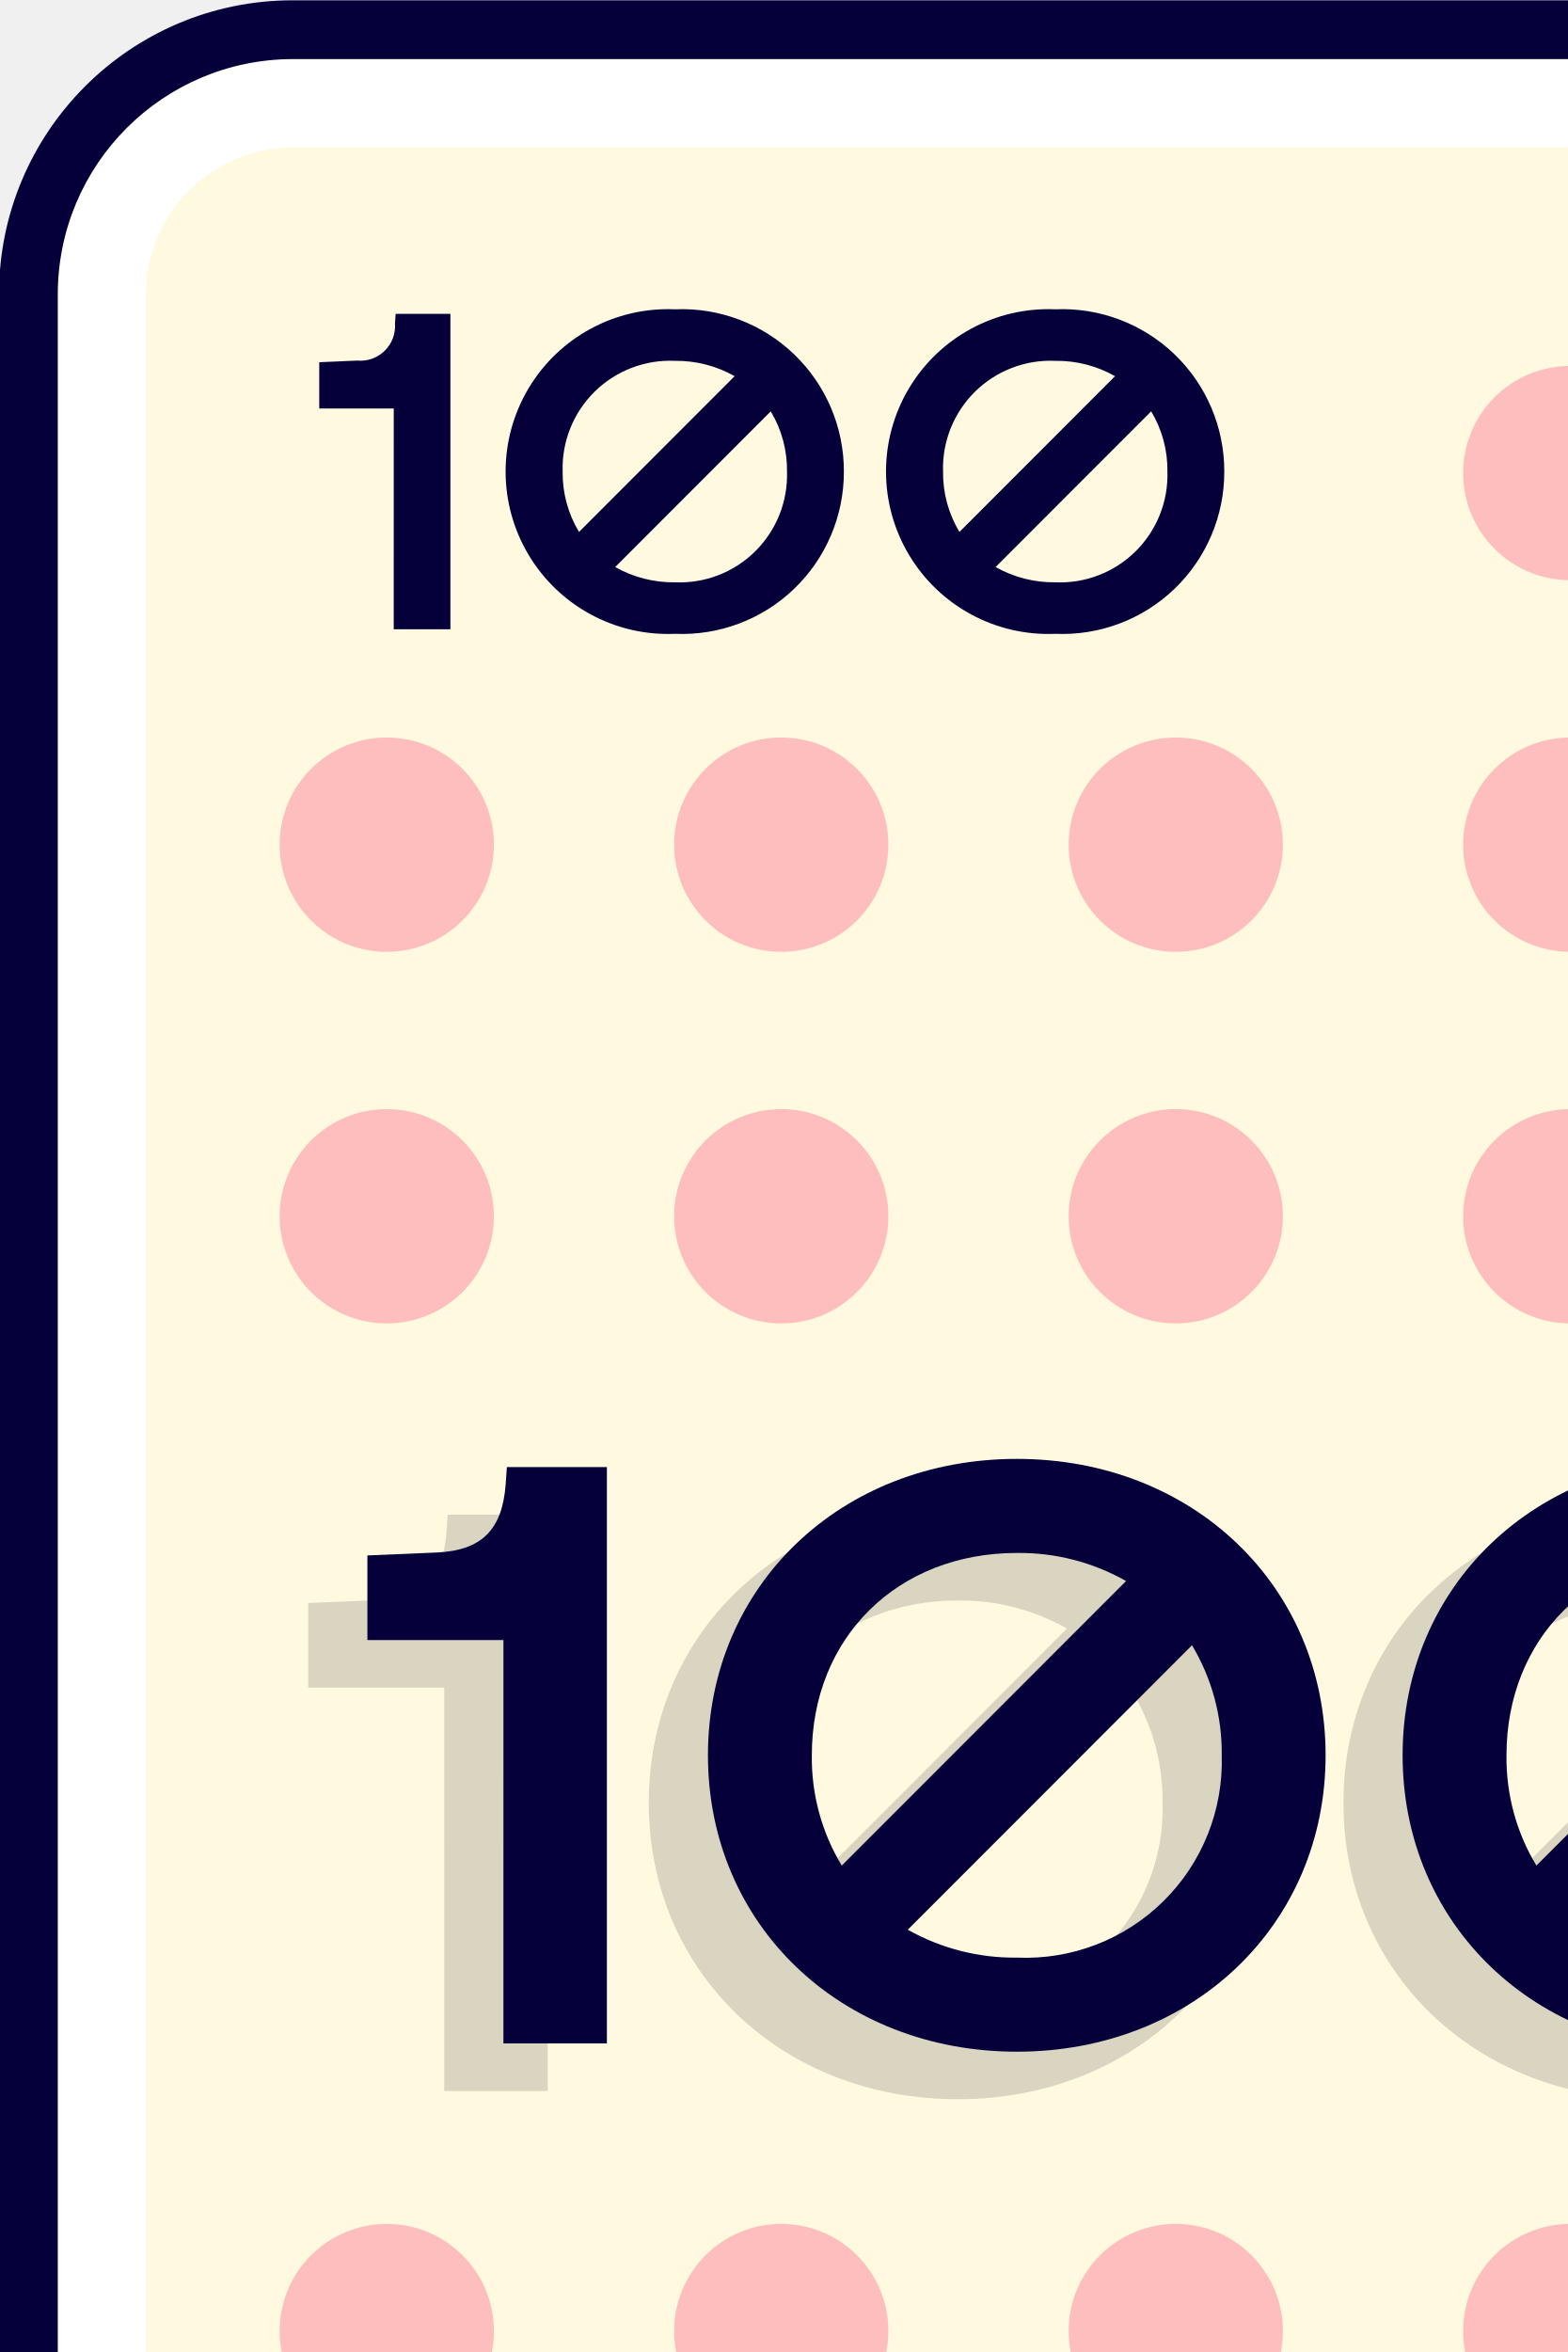
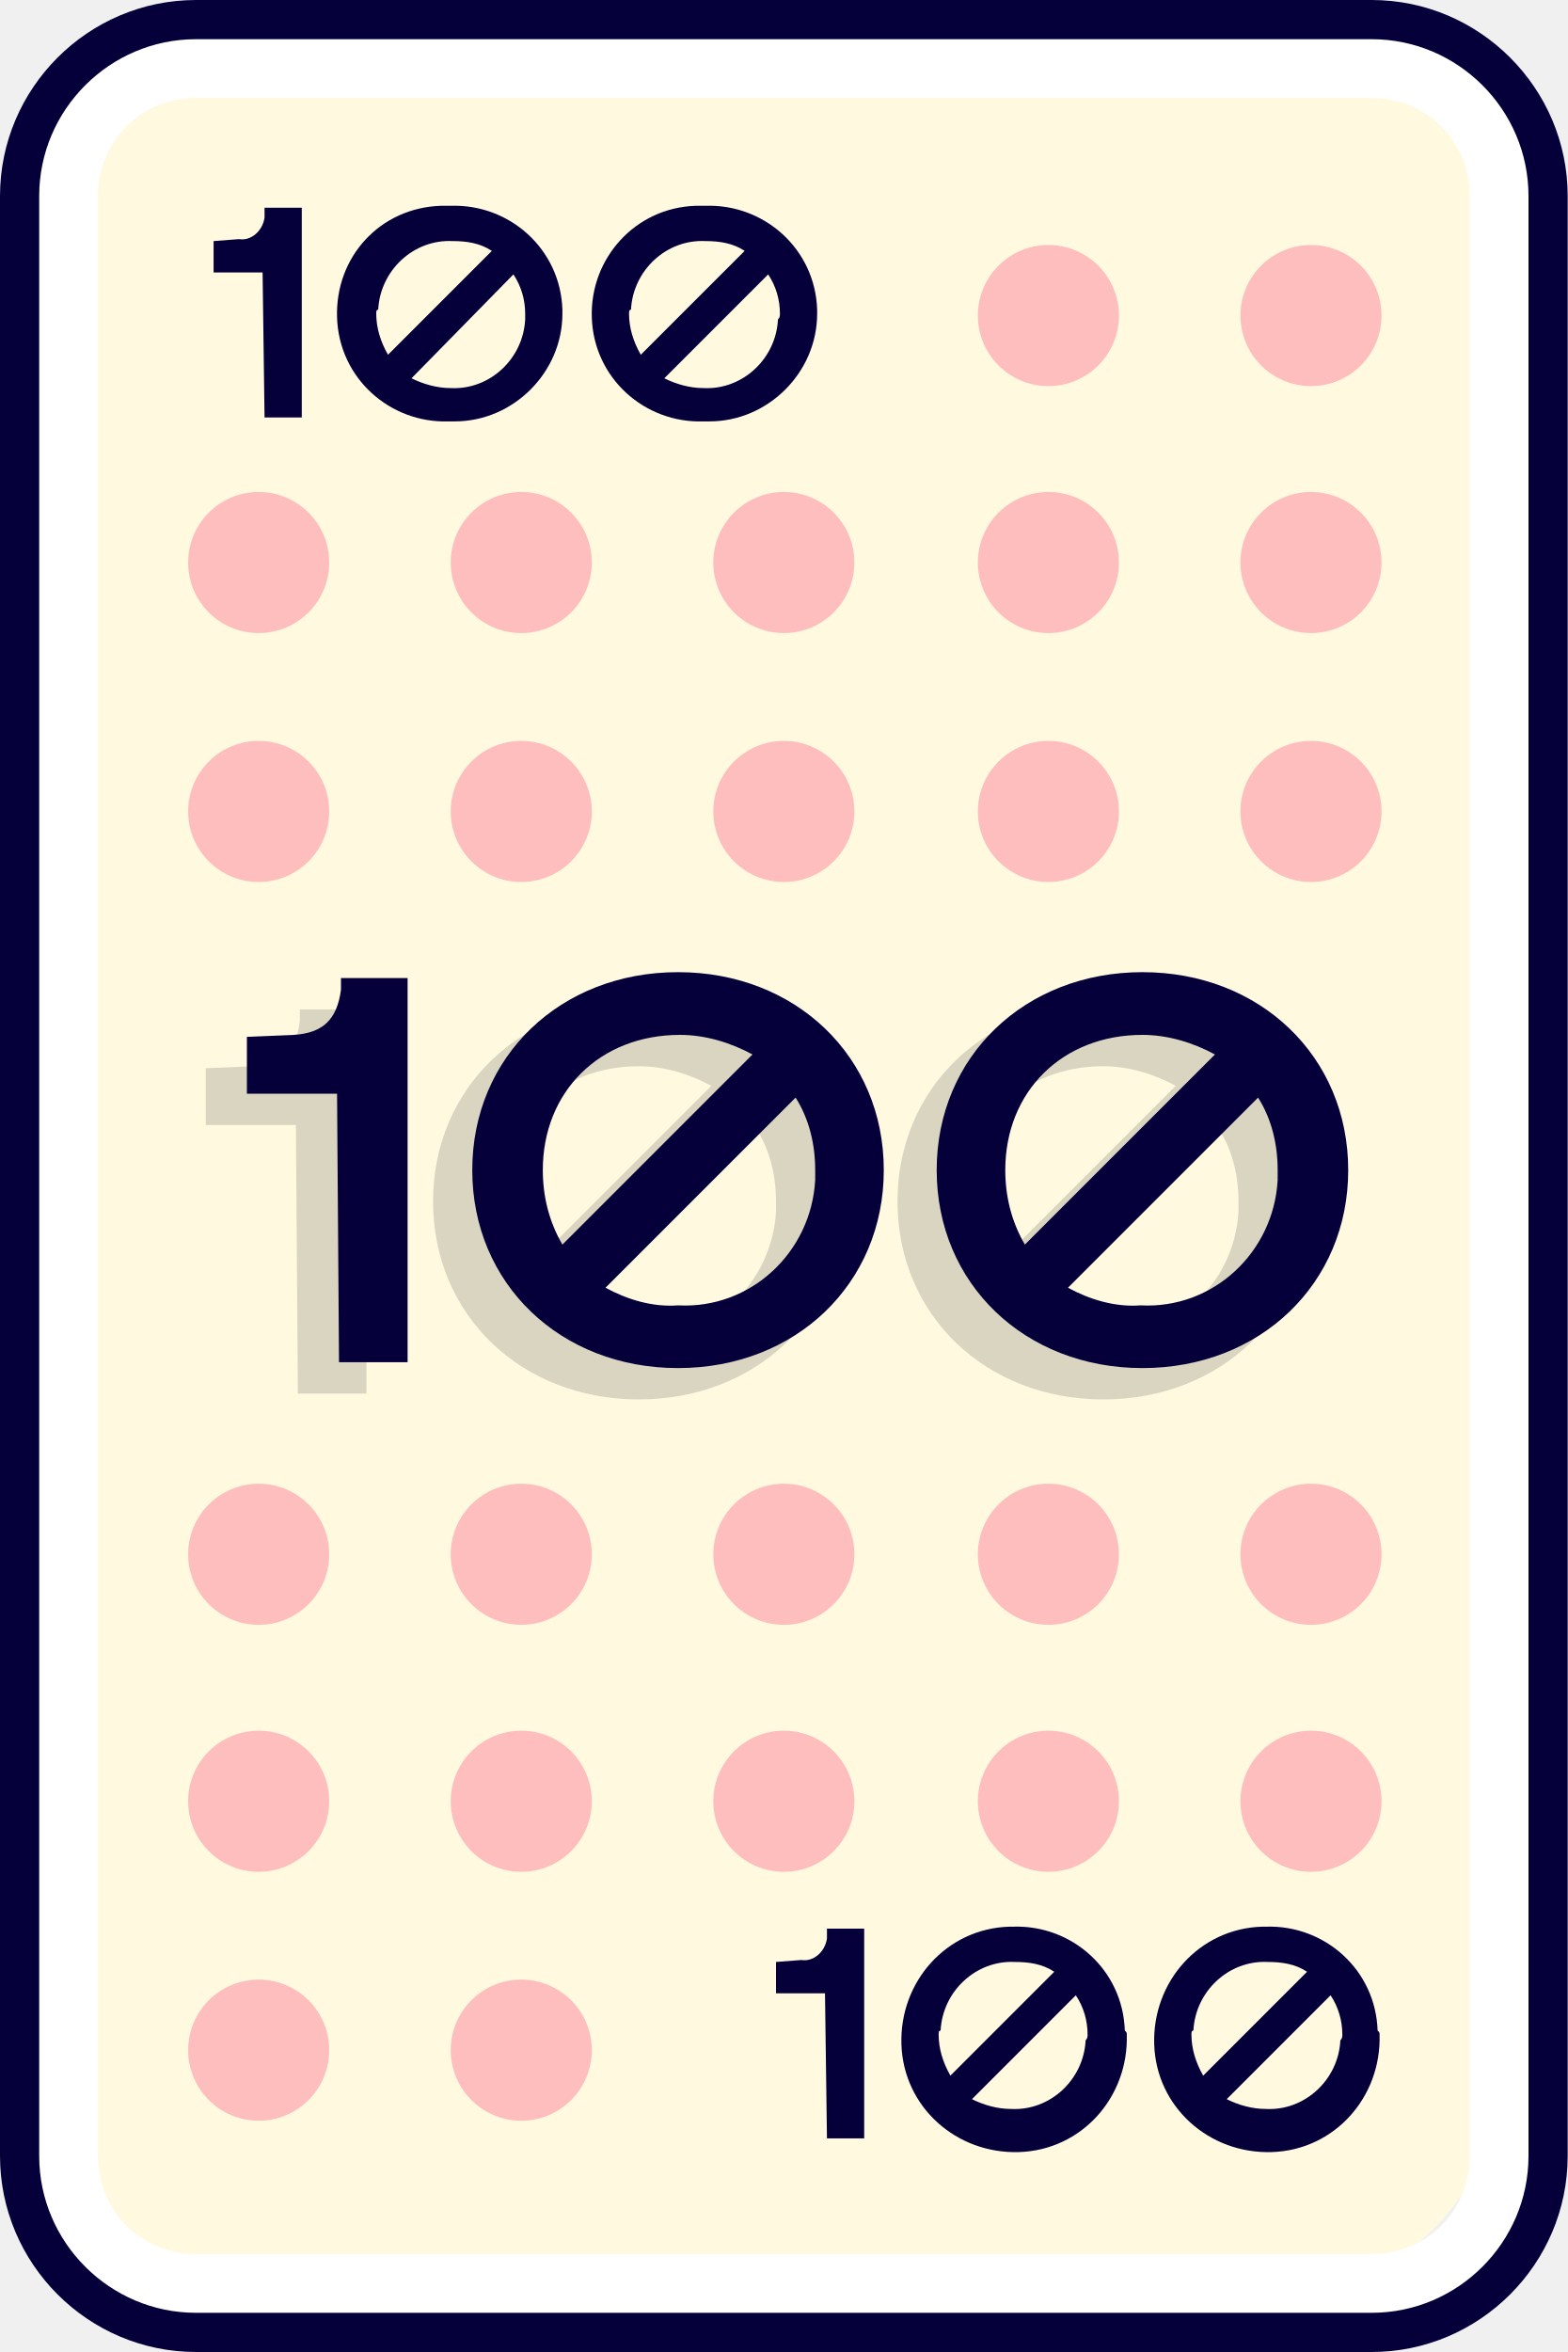
- <svg xmlns="http://www.w3.org/2000/svg" id="hundred_card" data-name="hundred" viewBox="0 0 80 120">
-   <defs>
-     <style>
-       .cls-1 {
-         fill: #fff9df;
-       }
- 
-       .cls-2 {
-         fill: #050039;
-       }
- 
-       .cls-3 {
-         opacity: 0.19;
-       }
- 
-       .cls-4 {
-         fill: #3d3d3d;
-       }
- 
-       .cls-5 {
-         fill: #fff;
-       }
- 
-       .cls-6 {
-         fill: #ffbebe;
-       }
-     </style>
-   </defs>
-   <rect class="cls-1" x="-27.376" y="33.332" width="172.563" height="111.913" rx="17.527" ry="17.527" transform="translate(148.1941 30.3834) rotate(90)" />
+ <svg xmlns="http://www.w3.org/2000/svg" version="1.1" id="Layer_1" x="0px" y="0px" viewBox="0 0 80 120" style="enable-background:new 0 0 80 120;" xml:space="preserve">
+   <style type="text/css">
+ 	.st0{fill:#FFF9DF;}
+ 	.st1{fill:#050039;}
+ 	.st2{opacity:0.19;}
+ 	.st3{fill:#3D3D3D;}
+ 	.st4{fill:#FFFFFF;}
+ 	.st5{fill:#FFBEBE;}
+ </style>
+   <path class="st0" d="M76.6,13.7v91.7c0,6.5-5.2,11.7-11.7,11.7H13.7C7.2,117,2,111.8,2,105.4V13.7C2,7.2,7.2,2,13.7,2h51.2  C71.4,2,76.6,7.2,76.6,13.7z" />
  <g>
-     <path class="cls-2" d="M20.093,20.841H16.292V18.479l1.93-.082a1.771,1.771,0,0,0,1.934-1.897l.034-.488h2.794V32.107H20.092Z" />
-     <path class="cls-2" d="M43.064,24.06a8.265,8.265,0,0,1-8.624,8.278,8.286,8.286,0,1,1,0-16.557A8.265,8.265,0,0,1,43.064,24.06Zm-14.352,0a5.824,5.824,0,0,0,.835,3.08l7.942-7.947a6.023,6.023,0,0,0-3.05-.783A5.485,5.485,0,0,0,28.712,24.06Zm11.45,0a5.828,5.828,0,0,0-.83-3.073l-7.939,7.944A6.042,6.042,0,0,0,34.44,29.71,5.484,5.484,0,0,0,40.162,24.06Z" />
-     <path class="cls-2" d="M62.476,24.06a8.265,8.265,0,0,1-8.624,8.278,8.286,8.286,0,1,1,0-16.557A8.265,8.265,0,0,1,62.476,24.06Zm-14.351,0a5.824,5.824,0,0,0,.835,3.08l7.942-7.947a6.023,6.023,0,0,0-3.05-.783A5.485,5.485,0,0,0,48.124,24.06Zm11.45,0a5.828,5.828,0,0,0-.83-3.073l-7.94,7.944a6.042,6.042,0,0,0,3.047.779A5.484,5.484,0,0,0,59.574,24.06Z" />
+     <path class="st1" d="M13.4,13.9h-2.5v-1.6l1.3-0.1c0.6,0.1,1.2-0.4,1.3-1.1c0-0.1,0-0.1,0-0.2l0-0.3h1.9v10.7h-1.9L13.4,13.9z" />
+     <path class="st1" d="M28.7,16c0,3-2.5,5.5-5.5,5.5c-0.1,0-0.2,0-0.3,0c-3,0.1-5.6-2.2-5.7-5.3s2.2-5.6,5.3-5.7c0.2,0,0.3,0,0.5,0   c3-0.1,5.6,2.2,5.7,5.3C28.7,15.9,28.7,15.9,28.7,16z M19.2,16c0,0.7,0.2,1.4,0.6,2.1l5.3-5.3c-0.6-0.4-1.3-0.5-2-0.5   c-2-0.1-3.7,1.5-3.8,3.5C19.2,15.8,19.2,15.9,19.2,16z M26.8,16c0-0.7-0.2-1.4-0.6-2L21,19.3c0.6,0.3,1.3,0.5,2,0.5   c2,0.1,3.7-1.5,3.8-3.5C26.8,16.2,26.8,16.1,26.8,16L26.8,16z" />
+     <path class="st1" d="M41.7,16c0,3-2.5,5.5-5.5,5.5c-0.1,0-0.2,0-0.3,0c-3,0.1-5.6-2.2-5.7-5.3c-0.1-3,2.2-5.6,5.3-5.7   c0.2,0,0.3,0,0.5,0c3-0.1,5.6,2.2,5.7,5.3C41.7,15.9,41.7,15.9,41.7,16z M32.1,16c0,0.7,0.2,1.4,0.6,2.1l5.3-5.3   c-0.6-0.4-1.3-0.5-2-0.5c-2-0.1-3.7,1.5-3.8,3.5C32.1,15.8,32.1,15.9,32.1,16z M39.8,16c0-0.7-0.2-1.4-0.6-2l-5.3,5.3   c0.6,0.3,1.3,0.5,2,0.5c2,0.1,3.7-1.5,3.8-3.5C39.8,16.2,39.8,16.1,39.8,16L39.8,16z" />
  </g>
  <g>
-     <path class="cls-2" d="M63.155,152.525H59.355v-2.362l1.93-.082a1.772,1.772,0,0,0,1.934-1.897l.034-.488H66.046V163.792H63.154Z" />
-     <path class="cls-2" d="M86.126,155.744a8.634,8.634,0,1,1-8.624-8.278A8.265,8.265,0,0,1,86.126,155.744Zm-14.352,0a5.822,5.822,0,0,0,.835,3.08l7.942-7.947a6.022,6.022,0,0,0-3.05-.783A5.485,5.485,0,0,0,71.775,155.744Zm11.45,0a5.828,5.828,0,0,0-.83-3.073l-7.939,7.944a6.042,6.042,0,0,0,3.047.779A5.484,5.484,0,0,0,83.225,155.744Z" />
-     <path class="cls-2" d="M105.538,155.744a8.634,8.634,0,1,1-8.624-8.278A8.265,8.265,0,0,1,105.538,155.744Zm-14.352,0a5.822,5.822,0,0,0,.835,3.08l7.942-7.947a6.022,6.022,0,0,0-3.05-.783A5.485,5.485,0,0,0,91.187,155.744Zm11.45,0a5.828,5.828,0,0,0-.83-3.073l-7.939,7.944a6.042,6.042,0,0,0,3.047.779A5.484,5.484,0,0,0,102.637,155.744Z" />
+     <path class="st1" d="M42.1,101.7h-2.5v-1.6l1.3-0.1c0.6,0.1,1.2-0.4,1.3-1.1c0-0.1,0-0.1,0-0.2l0-0.3h1.9v10.7h-1.9L42.1,101.7z" />
+     <path class="st1" d="M57.5,103.8c0.1,3.2-2.3,5.9-5.5,6c-3.2,0.1-5.9-2.3-6-5.5s2.3-5.9,5.5-6c0.1,0,0.2,0,0.2,0   c3-0.1,5.6,2.2,5.7,5.3C57.5,103.7,57.5,103.7,57.5,103.8z M47.9,103.8c0,0.7,0.2,1.4,0.6,2.1l5.3-5.3c-0.6-0.4-1.3-0.5-2-0.5   c-2-0.1-3.7,1.5-3.8,3.5C47.9,103.6,47.9,103.7,47.9,103.8z M55.5,103.8c0-0.7-0.2-1.4-0.6-2l-5.3,5.3c0.6,0.3,1.3,0.5,2,0.5   c2,0.1,3.7-1.5,3.8-3.5C55.5,104,55.5,103.9,55.5,103.8L55.5,103.8z" />
+     <path class="st1" d="M70.4,103.8c0.1,3.2-2.3,5.9-5.5,6c-3.2,0.1-5.9-2.3-6-5.5s2.3-5.9,5.5-6c0.1,0,0.2,0,0.2,0   c3-0.1,5.6,2.2,5.7,5.3C70.4,103.7,70.4,103.7,70.4,103.8z M60.8,103.8c0,0.7,0.2,1.4,0.6,2.1l5.3-5.3c-0.6-0.4-1.3-0.5-2-0.5   c-2-0.1-3.7,1.5-3.8,3.5C60.8,103.6,60.8,103.7,60.8,103.8z M68.5,103.8c0-0.7-0.2-1.4-0.6-2l-5.3,5.3c0.6,0.3,1.3,0.5,2,0.5   c2,0.1,3.7-1.5,3.8-3.5C68.5,104,68.5,103.9,68.5,103.8L68.5,103.8z" />
  </g>
-   <g class="cls-3">
-     <path class="cls-4" d="M22.671,86.103H15.728V81.786l3.525-.149c2.295-.098,3.354-1.147,3.531-3.467l.062-.891h5.104v29.405H22.67Z" />
-     <path class="cls-4" d="M64.626,91.981c0,8.633-6.767,15.123-15.754,15.123-8.998,0-15.765-6.49-15.765-15.123s6.767-15.122,15.765-15.122C57.859,76.859,64.626,83.35,64.626,91.981Zm-26.218,0a10.634,10.634,0,0,0,1.526,5.628l14.51-14.519a11.018,11.018,0,0,0-5.572-1.432C42.772,81.659,38.408,85.981,38.408,91.981Zm20.917,0a10.639,10.639,0,0,0-1.517-5.613L43.305,100.881a11.044,11.044,0,0,0,5.566,1.424A10.018,10.018,0,0,0,59.325,91.981Z" />
-     <path class="cls-4" d="M100.075,91.981c0,8.633-6.767,15.123-15.754,15.123-8.998,0-15.765-6.49-15.765-15.123s6.767-15.122,15.765-15.122C93.308,76.859,100.075,83.35,100.075,91.981Zm-26.218,0a10.634,10.634,0,0,0,1.526,5.628l14.51-14.519a11.018,11.018,0,0,0-5.572-1.432C78.221,81.659,73.857,85.981,73.857,91.981Zm20.917,0a10.64,10.64,0,0,0-1.517-5.613l-14.503,14.513a11.044,11.044,0,0,0,5.566,1.424A10.018,10.018,0,0,0,94.774,91.981Z" />
+   <g class="st2">
+     <path class="st3" d="M15.1,57.4h-4.6v-2.9l2.4-0.1c1.5-0.1,2.2-0.8,2.4-2.3l0-0.6h3.4v19.6h-3.5L15.1,57.4z" />
+     <path class="st3" d="M43.1,61.3c0,5.8-4.5,10.1-10.5,10.1c-6,0-10.5-4.3-10.5-10.1s4.5-10.1,10.5-10.1   C38.6,51.2,43.1,55.6,43.1,61.3z M25.6,61.3c0,1.3,0.3,2.6,1,3.8l9.7-9.7c-1.1-0.6-2.4-1-3.7-1C28.5,54.4,25.6,57.3,25.6,61.3z    M39.6,61.3c0-1.3-0.3-2.6-1-3.7l-9.7,9.7c1.1,0.6,2.4,1,3.7,0.9c3.7,0.2,6.8-2.7,7-6.4C39.6,61.6,39.6,61.5,39.6,61.3z" />
+     <path class="st3" d="M66.8,61.3c0,5.8-4.5,10.1-10.5,10.1c-6,0-10.5-4.3-10.5-10.1s4.5-10.1,10.5-10.1   C62.2,51.2,66.8,55.6,66.8,61.3z M49.3,61.3c0,1.3,0.3,2.6,1,3.8l9.7-9.7c-1.1-0.6-2.4-1-3.7-1C52.2,54.4,49.3,57.3,49.3,61.3z    M63.2,61.3c0-1.3-0.3-2.6-1-3.7l-9.7,9.7c1.1,0.6,2.4,1,3.7,0.9c3.7,0.2,6.8-2.7,7-6.4C63.2,61.6,63.2,61.5,63.2,61.3z" />
  </g>
  <g>
-     <path class="cls-5" d="M104.955,7.53a7.501,7.501,0,0,1,7.494,7.492V165.038a7.501,7.501,0,0,1-7.494,7.492H14.943a7.501,7.501,0,0,1-7.494-7.492V15.021A7.501,7.501,0,0,1,14.943,7.53h90.012m0-7.5H14.943A14.993,14.993,0,0,0-.051,15.021V165.038A14.993,14.993,0,0,0,14.943,180.03h90.012a14.993,14.993,0,0,0,14.994-14.992V15.021A14.993,14.993,0,0,0,104.955.03Z" />
-     <path class="cls-2" d="M104.955,3.015a12.006,12.006,0,0,1,11.994,11.992V165.023a12.007,12.007,0,0,1-11.994,11.992H14.943A12.007,12.007,0,0,1,2.949,165.023V15.006A12.007,12.007,0,0,1,14.943,3.015h90.012m0-3H14.943A14.993,14.993,0,0,0-.051,15.006V165.023a14.993,14.993,0,0,0,14.994,14.992h90.012a14.993,14.993,0,0,0,14.994-14.992V15.006A14.993,14.993,0,0,0,104.955.015Z" />
+     <path class="st4" d="M70,5c2.8,0,5,2.2,5,5v100c0,2.8-2.2,5-5,5H10c-2.8,0-5-2.2-5-5V10c0-2.8,2.2-5,5-5H70 M70,0H10   C4.5,0,0,4.5,0,10v100c0,5.5,4.5,10,10,10c0,0,0,0,0,0h60c5.5,0,10-4.5,10-10V10C80,4.5,75.5,0,70,0z" />
+     <path class="st1" d="M70,2c4.4,0,8,3.6,8,8v100c0,4.4-3.6,8-8,8H10c-4.4,0-8-3.6-8-8V10c0-4.4,3.6-8,8-8H70 M70,0H10   C4.5,0,0,4.5,0,10v100c0,5.5,4.5,10,10,10h60c5.5,0,10-4.5,10-10V10C80,4.5,75.5,0,70,0z" />
  </g>
  <g>
-     <circle class="cls-6" cx="19.737" cy="43.095" r="5.467" />
-     <circle class="cls-6" cx="39.868" cy="43.095" r="5.467" />
-     <circle class="cls-6" cx="60" cy="43.095" r="5.467" />
-     <circle class="cls-6" cx="80.132" cy="43.095" r="5.467" />
-     <circle class="cls-6" cx="100.263" cy="43.095" r="5.467" />
-     <circle class="cls-6" cx="19.737" cy="62.054" r="5.467" />
-     <circle class="cls-6" cx="39.868" cy="62.054" r="5.467" />
-     <circle class="cls-6" cx="60" cy="62.054" r="5.467" />
-     <circle class="cls-6" cx="80.132" cy="62.054" r="5.467" />
-     <circle class="cls-6" cx="100.263" cy="62.054" r="5.467" />
-     <circle class="cls-6" cx="19.737" cy="118.932" r="5.467" />
-     <circle class="cls-6" cx="39.868" cy="118.932" r="5.467" />
-     <circle class="cls-6" cx="60" cy="118.932" r="5.467" />
-     <circle class="cls-6" cx="80.132" cy="118.932" r="5.467" />
-     <circle class="cls-6" cx="100.263" cy="118.932" r="5.467" />
-     <circle class="cls-6" cx="19.737" cy="137.891" r="5.467" />
-     <circle class="cls-6" cx="39.868" cy="137.891" r="5.467" />
-     <circle class="cls-6" cx="60" cy="137.891" r="5.467" />
-     <circle class="cls-6" cx="80.132" cy="137.891" r="5.467" />
-     <circle class="cls-6" cx="100.263" cy="137.891" r="5.467" />
-     <circle class="cls-6" cx="19.737" cy="156.85" r="5.467" />
-     <circle class="cls-6" cx="39.868" cy="156.85" r="5.467" />
-     <circle class="cls-6" cx="80.132" cy="24.135" r="5.467" />
-     <circle class="cls-6" cx="100.263" cy="24.135" r="5.467" />
+     <circle class="st5" cx="13.2" cy="28.7" r="3.6" />
+     <circle class="st5" cx="26.6" cy="28.7" r="3.6" />
+     <circle class="st5" cx="40" cy="28.7" r="3.6" />
+     <circle class="st5" cx="53.5" cy="28.7" r="3.6" />
+     <circle class="st5" cx="66.9" cy="28.7" r="3.6" />
+     <circle class="st5" cx="13.2" cy="41.4" r="3.6" />
+     <circle class="st5" cx="26.6" cy="41.4" r="3.6" />
+     <circle class="st5" cx="40" cy="41.4" r="3.6" />
+     <circle class="st5" cx="53.5" cy="41.4" r="3.6" />
+     <circle class="st5" cx="66.9" cy="41.4" r="3.6" />
+     <circle class="st5" cx="13.2" cy="79.3" r="3.6" />
+     <circle class="st5" cx="26.6" cy="79.3" r="3.6" />
+     <circle class="st5" cx="40" cy="79.3" r="3.6" />
+     <circle class="st5" cx="53.5" cy="79.3" r="3.6" />
+     <circle class="st5" cx="66.9" cy="79.3" r="3.6" />
+     <circle class="st5" cx="13.2" cy="91.9" r="3.6" />
+     <circle class="st5" cx="26.6" cy="91.9" r="3.6" />
+     <circle class="st5" cx="40" cy="91.9" r="3.6" />
+     <circle class="st5" cx="53.5" cy="91.9" r="3.6" />
+     <circle class="st5" cx="66.9" cy="91.9" r="3.6" />
+     <circle class="st5" cx="13.2" cy="104.6" r="3.6" />
+     <circle class="st5" cx="26.6" cy="104.6" r="3.6" />
+     <circle class="st5" cx="53.5" cy="16.1" r="3.6" />
+     <circle class="st5" cx="66.9" cy="16.1" r="3.6" />
  </g>
  <g>
-     <path class="cls-2" d="M25.691,83.676H18.748V79.359l3.525-.149c2.295-.098,3.354-1.147,3.531-3.467l.062-.891h5.104v29.405H25.69Z" />
-     <path class="cls-2" d="M67.646,89.555c0,8.633-6.767,15.123-15.754,15.123-8.998,0-15.765-6.49-15.765-15.123s6.767-15.122,15.765-15.122C60.879,74.433,67.646,80.923,67.646,89.555Zm-26.218,0a10.633,10.633,0,0,0,1.526,5.628l14.51-14.518a11.017,11.017,0,0,0-5.572-1.432C45.792,79.232,41.428,83.555,41.428,89.555Zm20.917,0a10.639,10.639,0,0,0-1.517-5.613L46.325,98.454a11.043,11.043,0,0,0,5.566,1.424A10.018,10.018,0,0,0,62.345,89.555Z" />
-     <path class="cls-2" d="M103.095,89.555c0,8.633-6.767,15.123-15.754,15.123-8.998,0-15.765-6.49-15.765-15.123s6.767-15.122,15.765-15.122C96.328,74.433,103.095,80.923,103.095,89.555Zm-26.218,0a10.633,10.633,0,0,0,1.526,5.628l14.51-14.518a11.017,11.017,0,0,0-5.572-1.432C81.241,79.232,76.877,83.555,76.877,89.555Zm20.917,0a10.64,10.64,0,0,0-1.517-5.613L81.775,98.454a11.043,11.043,0,0,0,5.566,1.424A10.018,10.018,0,0,0,97.794,89.555Z" />
+     <path class="st1" d="M17.2,55.8h-4.6v-2.9l2.4-0.1c1.5-0.1,2.2-0.8,2.4-2.3l0-0.6h3.4v19.6h-3.5L17.2,55.8z" />
+     <path class="st1" d="M45.1,59.7c0,5.8-4.5,10.1-10.5,10.1c-6,0-10.5-4.3-10.5-10.1s4.5-10.1,10.5-10.1   C40.6,49.6,45.1,53.9,45.1,59.7z M27.7,59.7c0,1.3,0.3,2.6,1,3.8l9.7-9.7c-1.1-0.6-2.4-1-3.7-1C30.6,52.8,27.7,55.7,27.7,59.7z    M41.6,59.7c0-1.3-0.3-2.6-1-3.7l-9.7,9.7c1.1,0.6,2.4,1,3.7,0.9c3.7,0.2,6.8-2.7,7-6.4C41.6,60,41.6,59.9,41.6,59.7z" />
+     <path class="st1" d="M68.8,59.7c0,5.8-4.5,10.1-10.5,10.1c-6,0-10.5-4.3-10.5-10.1s4.5-10.1,10.5-10.1   C64.3,49.6,68.8,53.9,68.8,59.7z M51.3,59.7c0,1.3,0.3,2.6,1,3.8l9.7-9.7c-1.1-0.6-2.4-1-3.7-1C54.2,52.8,51.3,55.7,51.3,59.7z    M65.2,59.7c0-1.3-0.3-2.6-1-3.7l-9.7,9.7c1.1,0.6,2.4,1,3.7,0.9c3.7,0.2,6.8-2.7,7-6.4C65.2,60,65.2,59.9,65.2,59.7z" />
  </g>
</svg>
